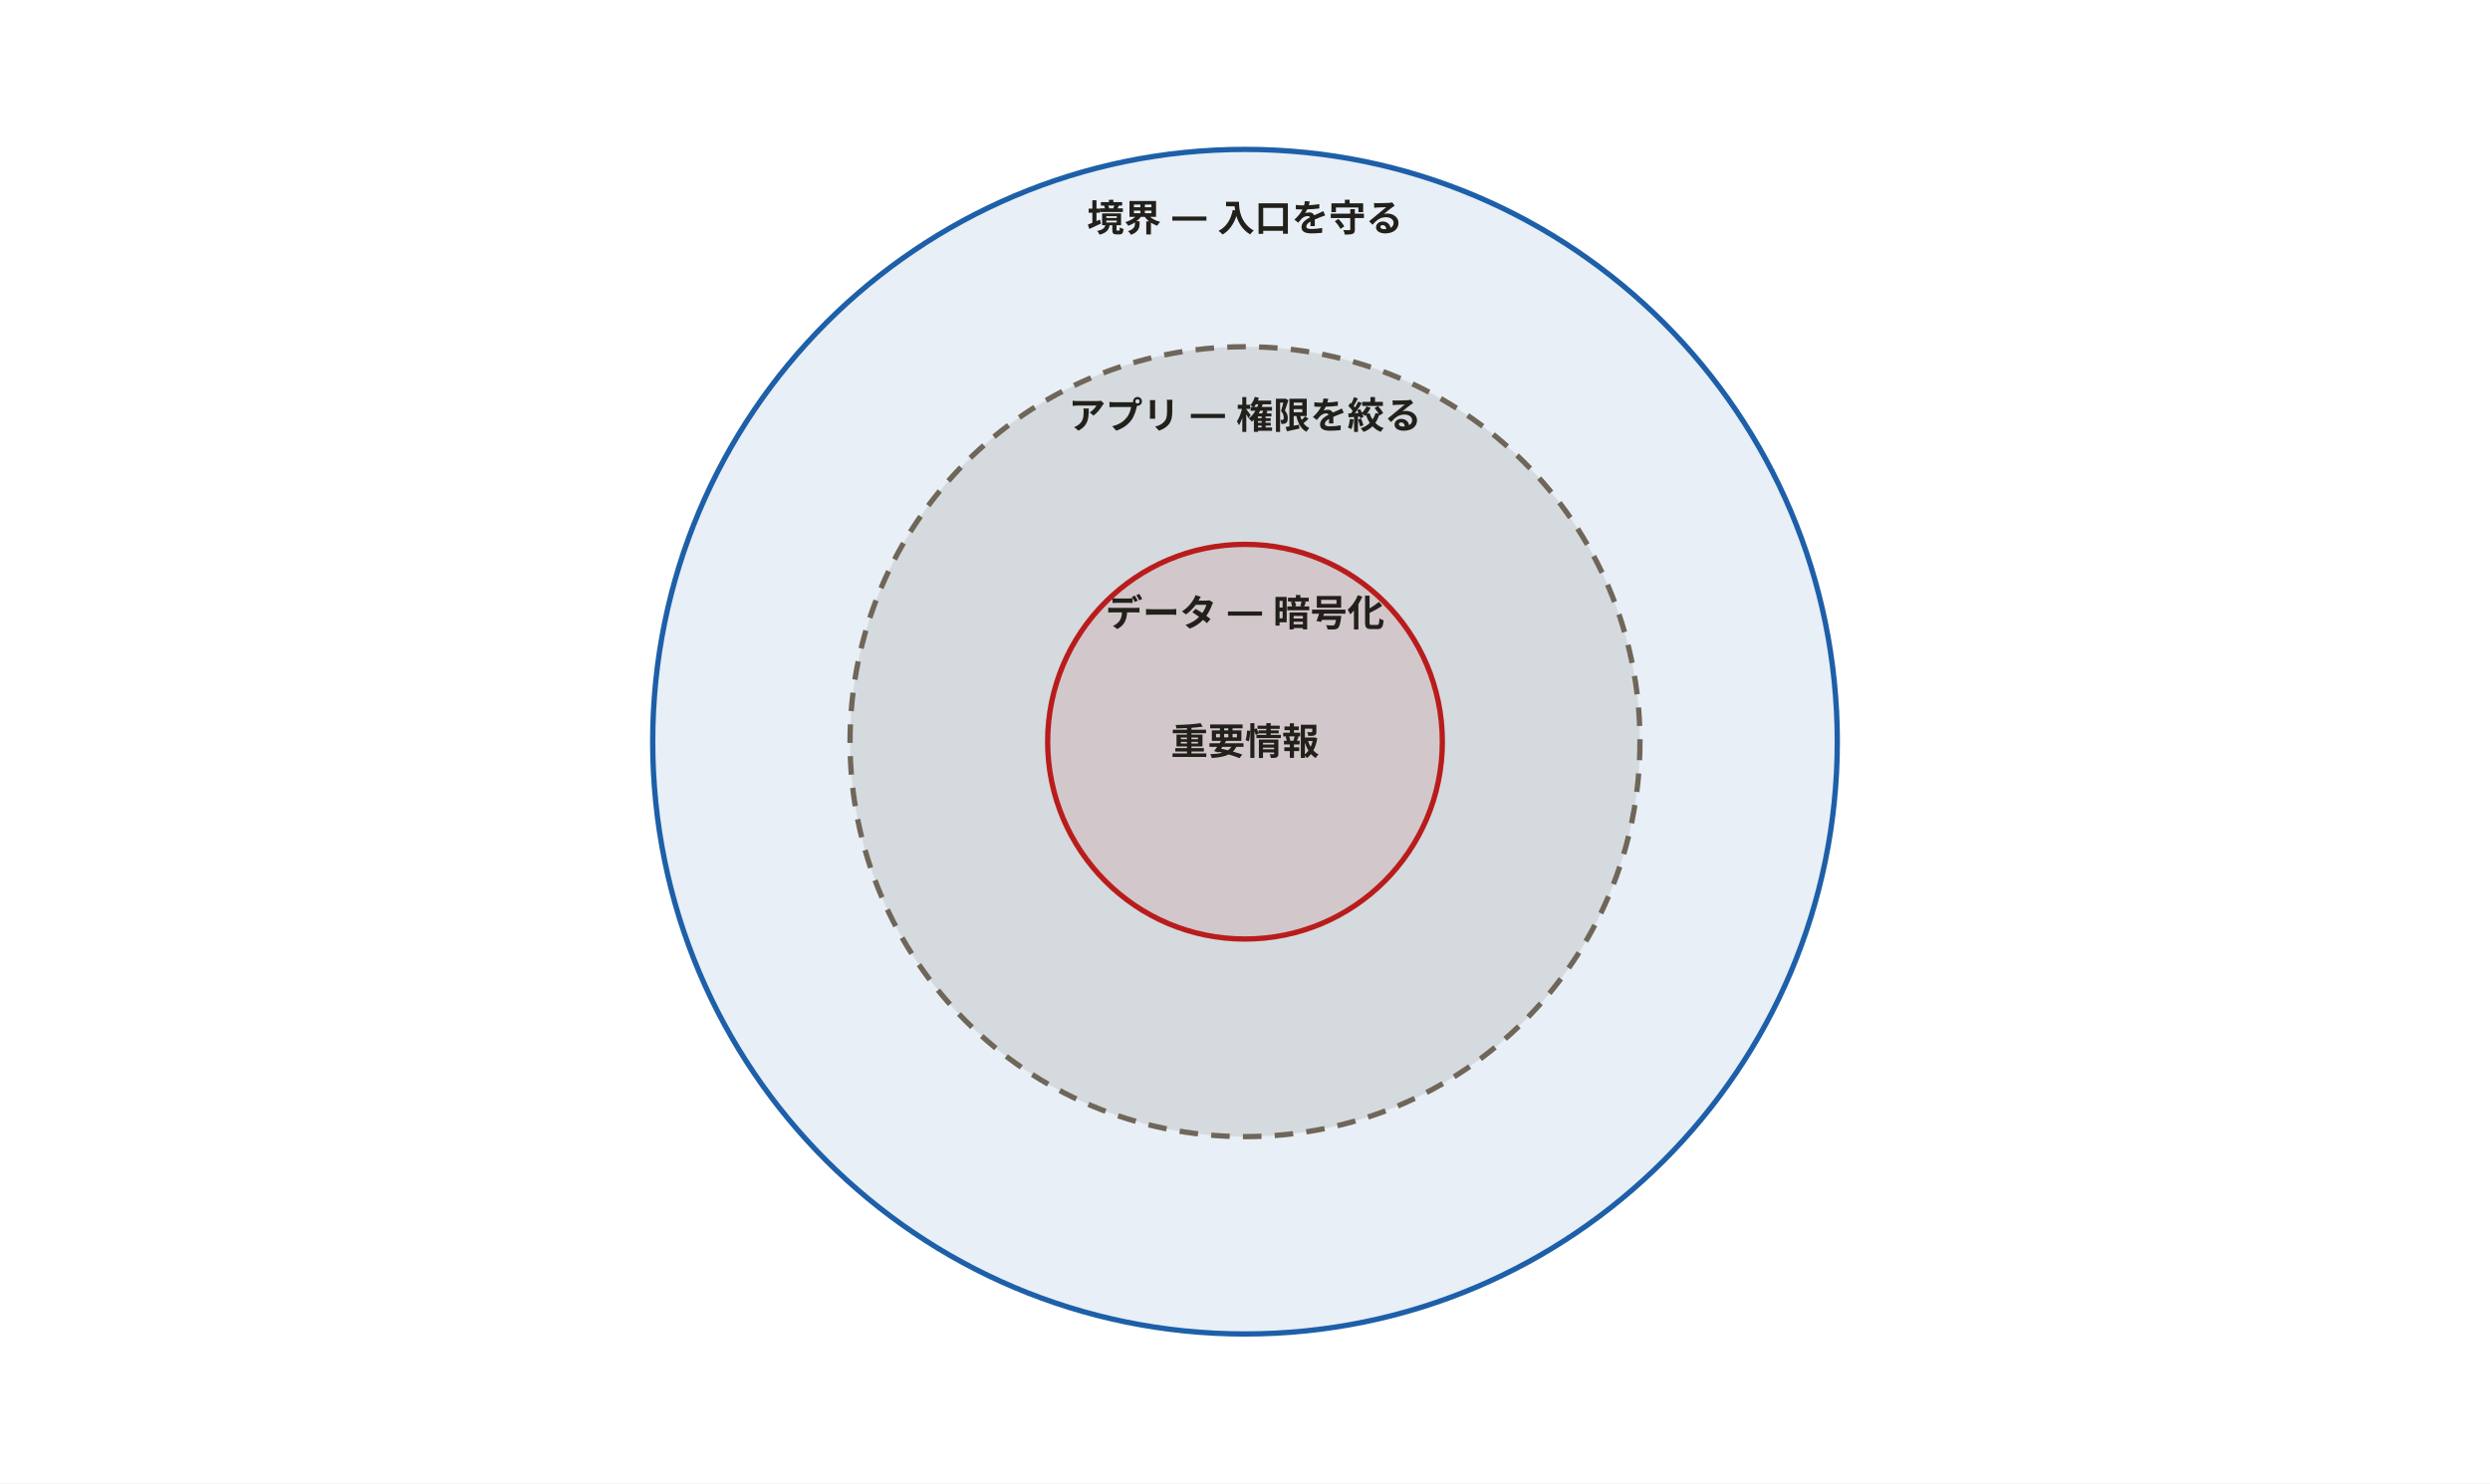
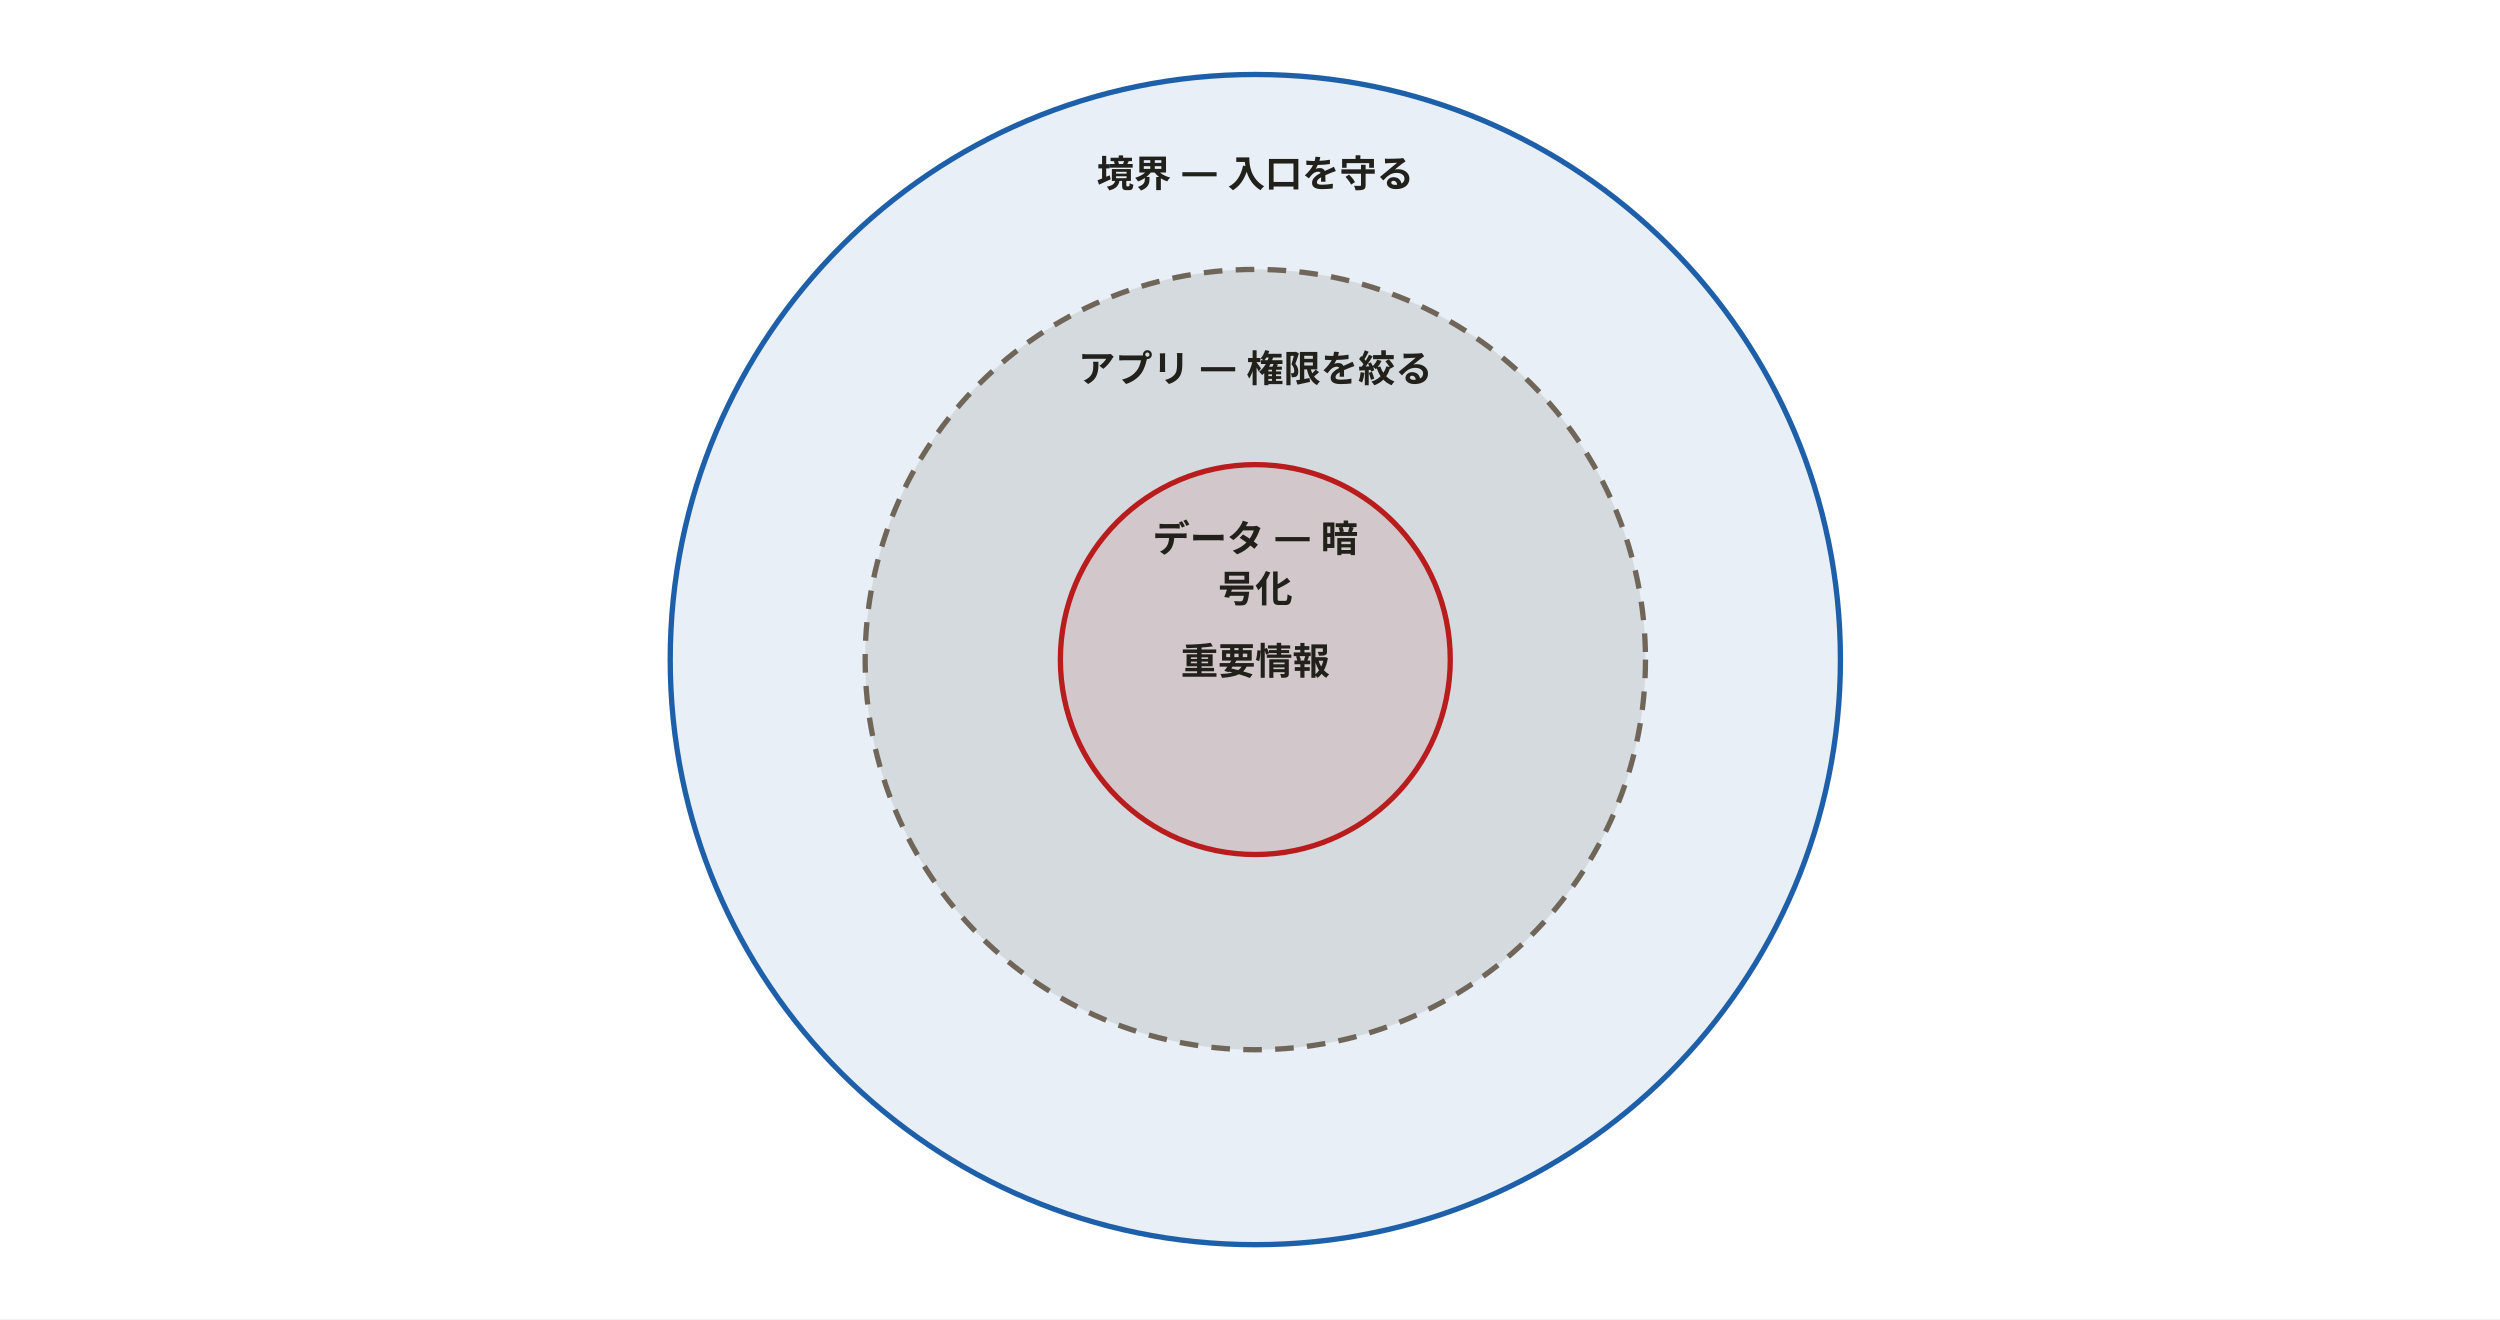
- <svg xmlns="http://www.w3.org/2000/svg" width="940" height="560" viewBox="0 0 940 560" role="img" aria-labelledby="svg-title">
+ <svg xmlns="http://www.w3.org/2000/svg" width="940" height="496" viewBox="0 0 940 496" role="img" aria-labelledby="svg-title">
  <style>
    text { font-family: 'Hiragino Sans','Hiragino Kaku Gothic ProN','Yu Gothic','YuGothic',Meiryo,'Noto Sans JP',sans-serif; }
    .emoji { font-family: 'Noto Color Emoji','Segoe UI Emoji',sans-serif; }
  </style>
-   <rect x="0" y="0" width="940" height="560" fill="#ffffff" />
-   <circle cx="470" cy="280" r="223.6" fill="#1d5fa8" fill-opacity="0.1" stroke="#1d5fa8" stroke-width="2" />
-   <circle cx="470" cy="280" r="149.1" fill="#6f6659" fill-opacity="0.15" stroke="#6f6659" stroke-width="2" stroke-dasharray="7,5" />
-   <circle cx="470" cy="280" r="74.5" fill="#b91c1c" fill-opacity="0.1" stroke="#b91c1c" stroke-width="2" />
-   <text x="470" y="87.3" text-anchor="middle" font-size="14" font-weight="700" fill="#22201b">境界 — 入口を守る</text>
-   <text x="470" y="161.8" text-anchor="middle" font-size="14" font-weight="700" fill="#22201b">アプリ — 権限を絞る</text>
-   <text x="470" y="236.4" text-anchor="middle" font-size="14" font-weight="700" fill="#22201b">データ — 暗号化</text>
-   <text x="470" y="284.9" text-anchor="middle" font-size="14" font-weight="700" fill="#22201b">重要情報</text>
+   <rect x="0" y="0" width="940" height="496" fill="#ffffff" />
+   <circle cx="472" cy="248" r="220" fill="#1d5fa8" fill-opacity="0.1" stroke="#1d5fa8" stroke-width="2" />
+   <circle cx="472" cy="248" r="146.7" fill="#6f6659" fill-opacity="0.15" stroke="#6f6659" stroke-width="2" stroke-dasharray="7,5" />
+   <circle cx="472" cy="248" r="73.3" fill="#b91c1c" fill-opacity="0.1" stroke="#b91c1c" stroke-width="2" />
+   <text x="472" y="70.3" text-anchor="middle" font-size="14" font-weight="700" fill="#22201b">境界 — 入口を守る</text>
+   <text x="472" y="143.6" text-anchor="middle" font-size="14" font-weight="700" fill="#22201b">アプリ — 権限を絞る</text>
+   <text x="472" y="207.5" text-anchor="middle" font-size="14" font-weight="700" fill="#22201b">データ — 暗</text>
+   <text x="472" y="226.4" text-anchor="middle" font-size="14" font-weight="700" fill="#22201b">号化</text>
+   <text x="472" y="253.6" text-anchor="middle" font-size="14" font-weight="700" fill="#22201b">重要情報</text>
</svg>
